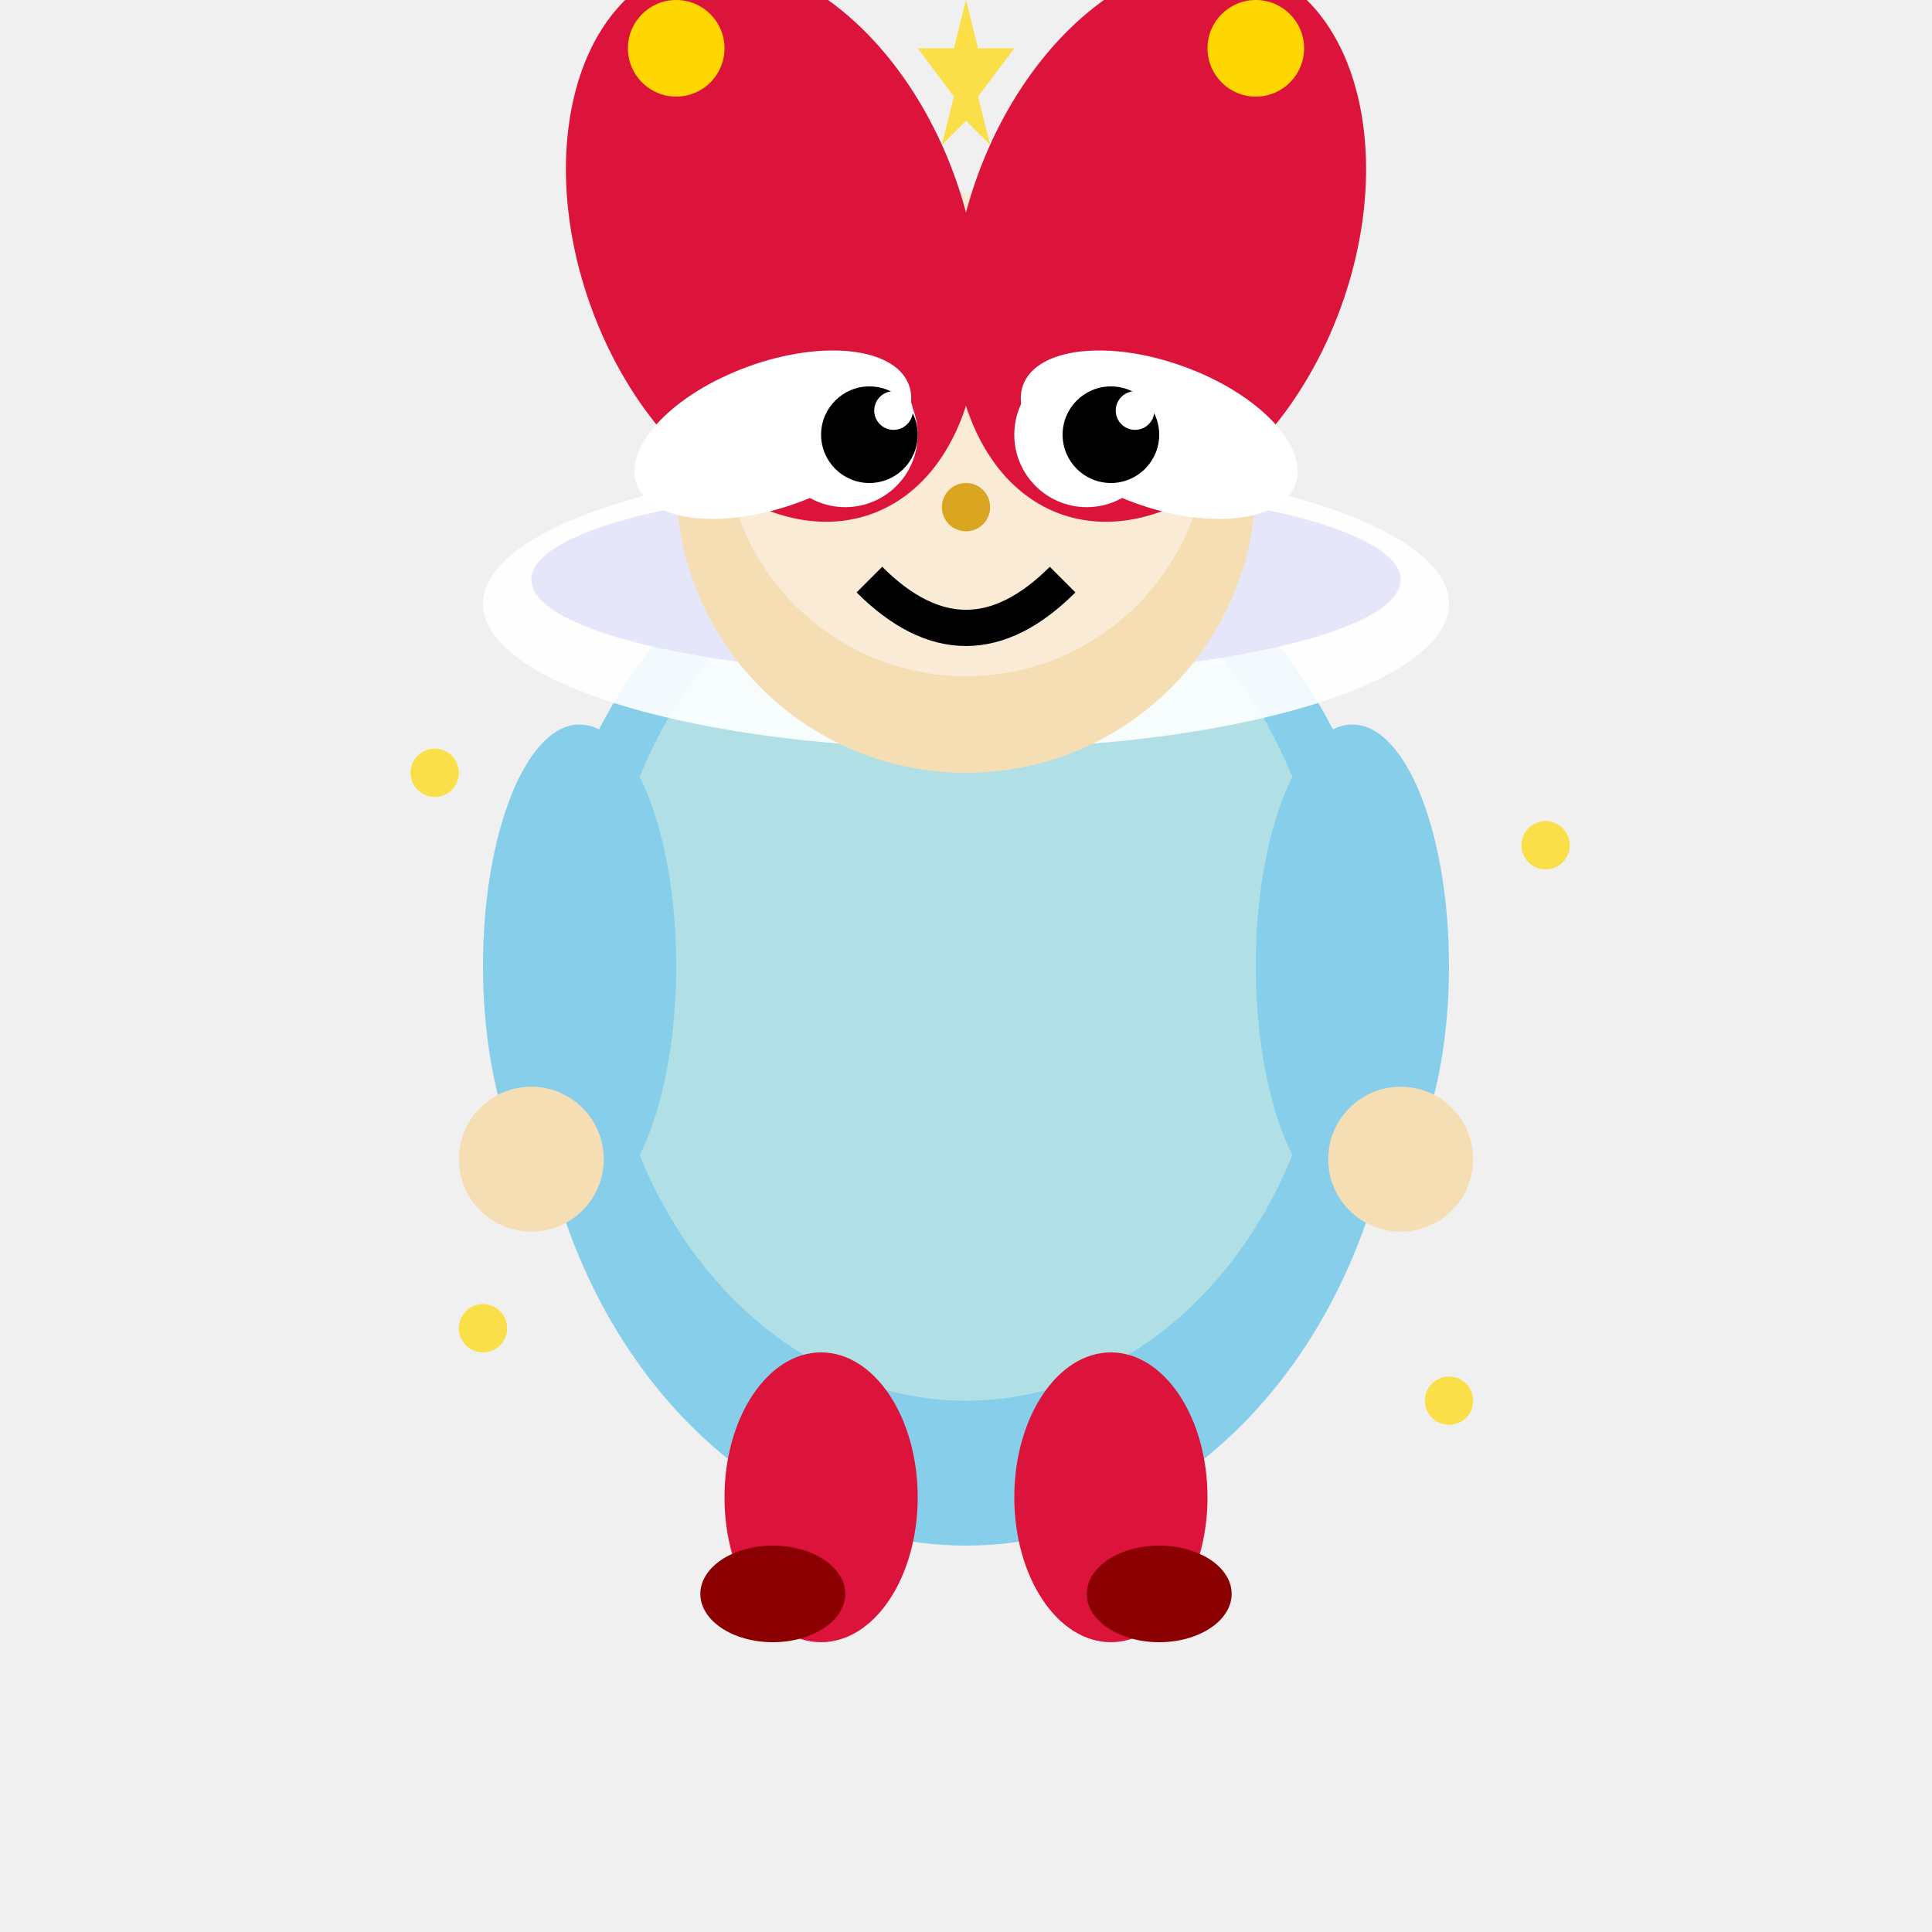
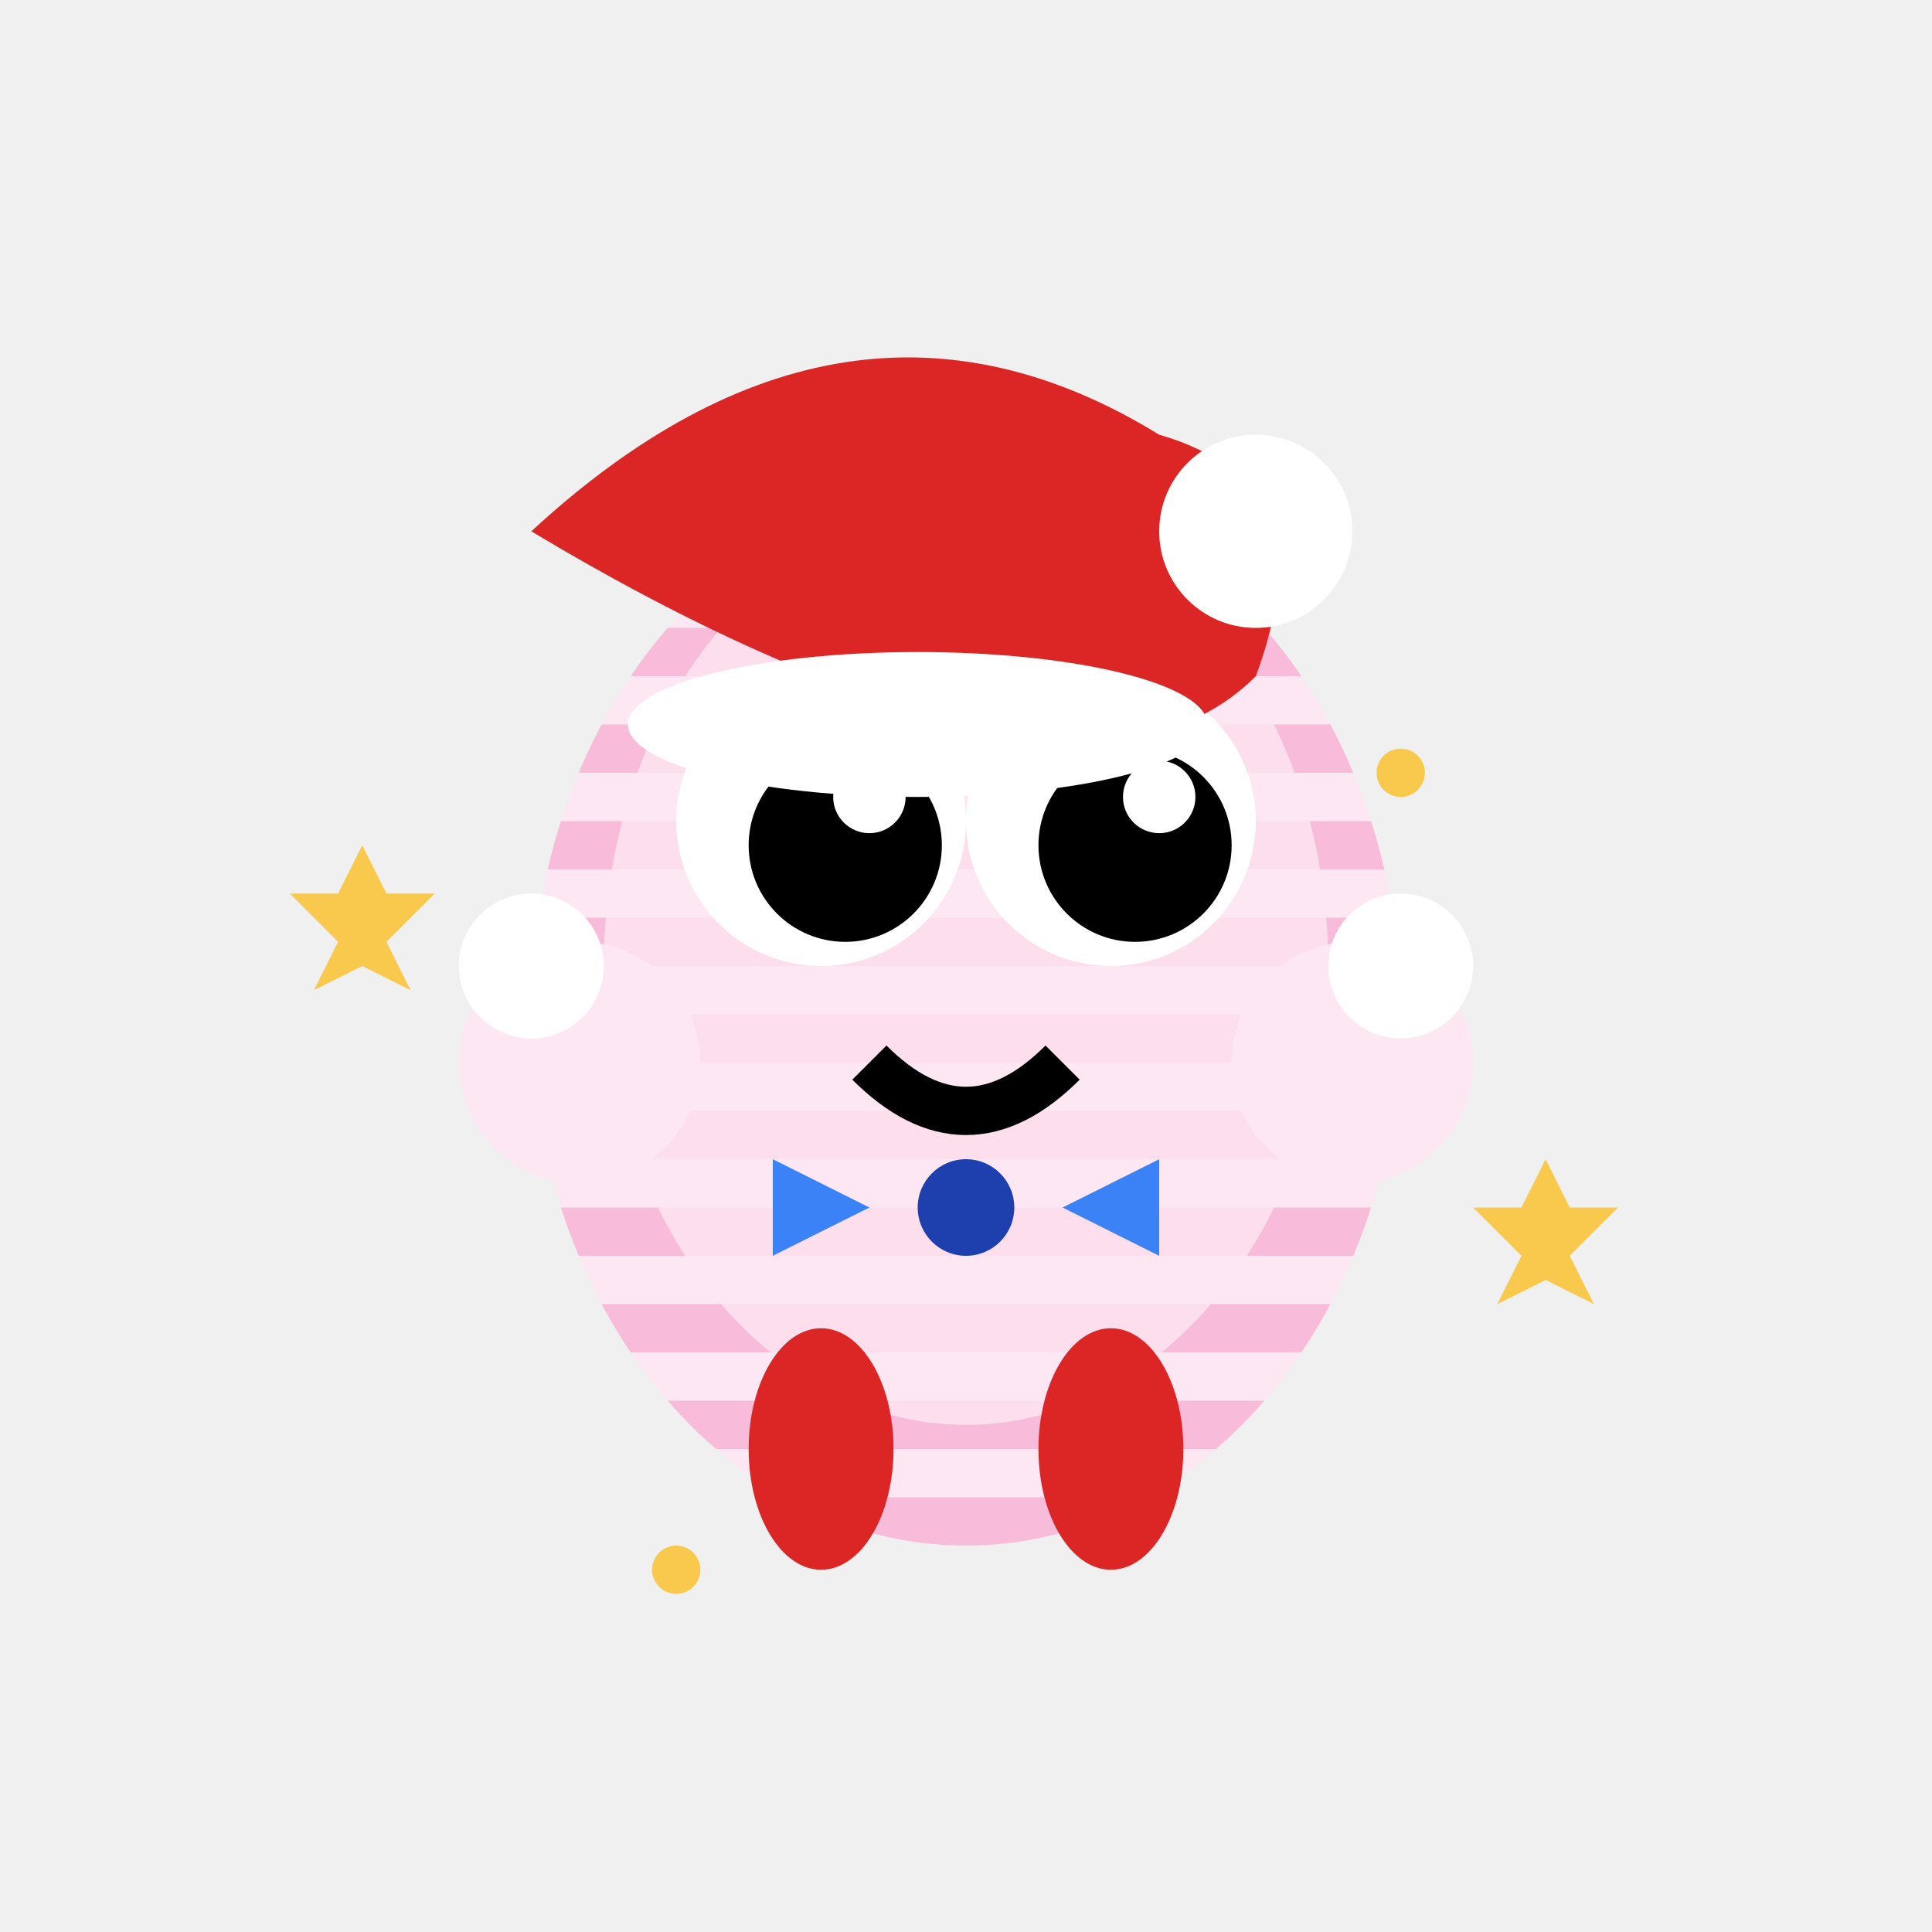
<svg xmlns="http://www.w3.org/2000/svg" width="80" height="80" viewBox="0 0 80 80">
  <g transform="translate(40, 40)">
-     <ellipse cx="0" cy="2" rx="18" ry="22" fill="#87ceeb" />
-     <ellipse cx="0" cy="0" rx="15" ry="18" fill="#b0e0e6" />
-     <ellipse cx="0" cy="-15" rx="20" ry="6" fill="#ffffff" opacity="0.9" />
-     <ellipse cx="0" cy="-16" rx="18" ry="4" fill="#e6e6fa" />
-     <circle cx="0" cy="-20" r="12" fill="#f5deb3" />
-     <circle cx="0" cy="-22" r="10" fill="#faebd7" />
-     <ellipse cx="-8" cy="-30" rx="8" ry="12" fill="#dc143c" transform="rotate(-20 -8 -30)" />
-     <ellipse cx="8" cy="-30" rx="8" ry="12" fill="#dc143c" transform="rotate(20 8 -30)" />
-     <ellipse cx="-8" cy="-22" rx="6" ry="3" fill="white" transform="rotate(-20 -8 -22)" />
-     <ellipse cx="8" cy="-22" rx="6" ry="3" fill="white" transform="rotate(20 8 -22)" />
-     <circle cx="-12" cy="-38" r="2" fill="#ffd700" />
-     <circle cx="12" cy="-38" r="2" fill="#ffd700" />
-     <circle cx="-5" cy="-22" r="3" fill="white" />
-     <circle cx="5" cy="-22" r="3" fill="white" />
-     <circle cx="-4" cy="-22" r="2" fill="black" />
-     <circle cx="6" cy="-22" r="2" fill="black" />
-     <circle cx="-3" cy="-23" r="0.8" fill="white" />
-     <circle cx="7" cy="-23" r="0.8" fill="white" />
-     <circle cx="0" cy="-19" r="1" fill="#daa520" />
-     <path d="M -4 -16 Q 0 -12 4 -16" stroke="black" stroke-width="1.5" fill="none" />
-     <ellipse cx="-16" cy="0" rx="4" ry="10" fill="#87ceeb" />
-     <ellipse cx="16" cy="0" rx="4" ry="10" fill="#87ceeb" />
-     <circle cx="-18" cy="8" r="3" fill="#f5deb3" />
-     <circle cx="18" cy="8" r="3" fill="#f5deb3" />
-     <ellipse cx="-6" cy="22" rx="4" ry="6" fill="#dc143c" />
-     <ellipse cx="6" cy="22" rx="4" ry="6" fill="#dc143c" />
-     <ellipse cx="-8" cy="26" rx="3" ry="2" fill="#8b0000" />
-     <ellipse cx="8" cy="26" rx="3" ry="2" fill="#8b0000" />
-     <g fill="#ffd700" opacity="0.7">
-       <circle cx="-22" cy="-8" r="1" />
-       <circle cx="24" cy="-5" r="1" />
-       <circle cx="-20" cy="15" r="1" />
-       <circle cx="20" cy="18" r="1" />
-       <polygon points="0,-40 0.5,-38 2,-38 0.5,-36 1,-34 0,-35 -1,-34 -0.5,-36 -2,-38 -0.5,-38" />
+     <defs>
+       <pattern id="stripes" patternUnits="userSpaceOnUse" width="4" height="4" patternTransform="rotate(0)">
+         <rect width="4" height="2" fill="#fce7f3" />
+         <rect y="2" width="4" height="2" fill="#f8bbd9" />
+       </pattern>
+     </defs>
+     <ellipse cx="0" cy="2" rx="18" ry="22" fill="url(#stripes)" />
+     <ellipse cx="0" cy="0" rx="15" ry="19" fill="#fce7f3" opacity="0.8" />
+     <circle cx="-6" cy="-6" r="6" fill="white" />
+     <circle cx="6" cy="-6" r="6" fill="white" />
+     <circle cx="-5" cy="-5" r="4" fill="black" />
+     <circle cx="7" cy="-5" r="4" fill="black" />
+     <circle cx="-4" cy="-7" r="1.5" fill="white" />
+     <circle cx="8" cy="-7" r="1.5" fill="white" />
+     <path d="M -4 4 Q 0 8 4 4" stroke="black" stroke-width="2" fill="none" />
+     <path d="M -18 -18 Q -5 -30 8 -22 Q 15 -20 12 -12 Q 8 -8 0 -10 Q -8 -12 -18 -18" fill="#dc2626" />
+     <ellipse cx="-2" cy="-10" rx="12" ry="3" fill="white" />
+     <circle cx="12" cy="-18" r="4" fill="white" />
+     <circle cx="-16" cy="4" r="5" fill="#fce7f3" />
+     <circle cx="16" cy="4" r="5" fill="#fce7f3" />
+     <circle cx="-18" cy="0" r="3" fill="white" />
+     <circle cx="18" cy="0" r="3" fill="white" />
+     <ellipse cx="-6" cy="20" rx="3" ry="5" fill="#dc2626" />
+     <ellipse cx="6" cy="20" rx="3" ry="5" fill="#dc2626" />
+     <path d="M -4 10 L -8 8 L -8 12 L -4 10 L 4 10 L 8 8 L 8 12 L 4 10 Z" fill="#3b82f6" />
+     <circle cx="0" cy="10" r="2" fill="#1e40af" />
+     <g fill="#fbbf24" opacity="0.8">
+       <polygon points="-25,-5 -24,-3 -22,-3 -24,-1 -23,1 -25,0 -27,1 -26,-1 -28,-3 -26,-3" />
+       <polygon points="24,8 25,10 27,10 25,12 26,14 24,13 22,14 23,12 21,10 23,10" />
+       <circle cx="-12" cy="25" r="1" />
+       <circle cx="18" cy="-8" r="1" />
    </g>
  </g>
</svg>
